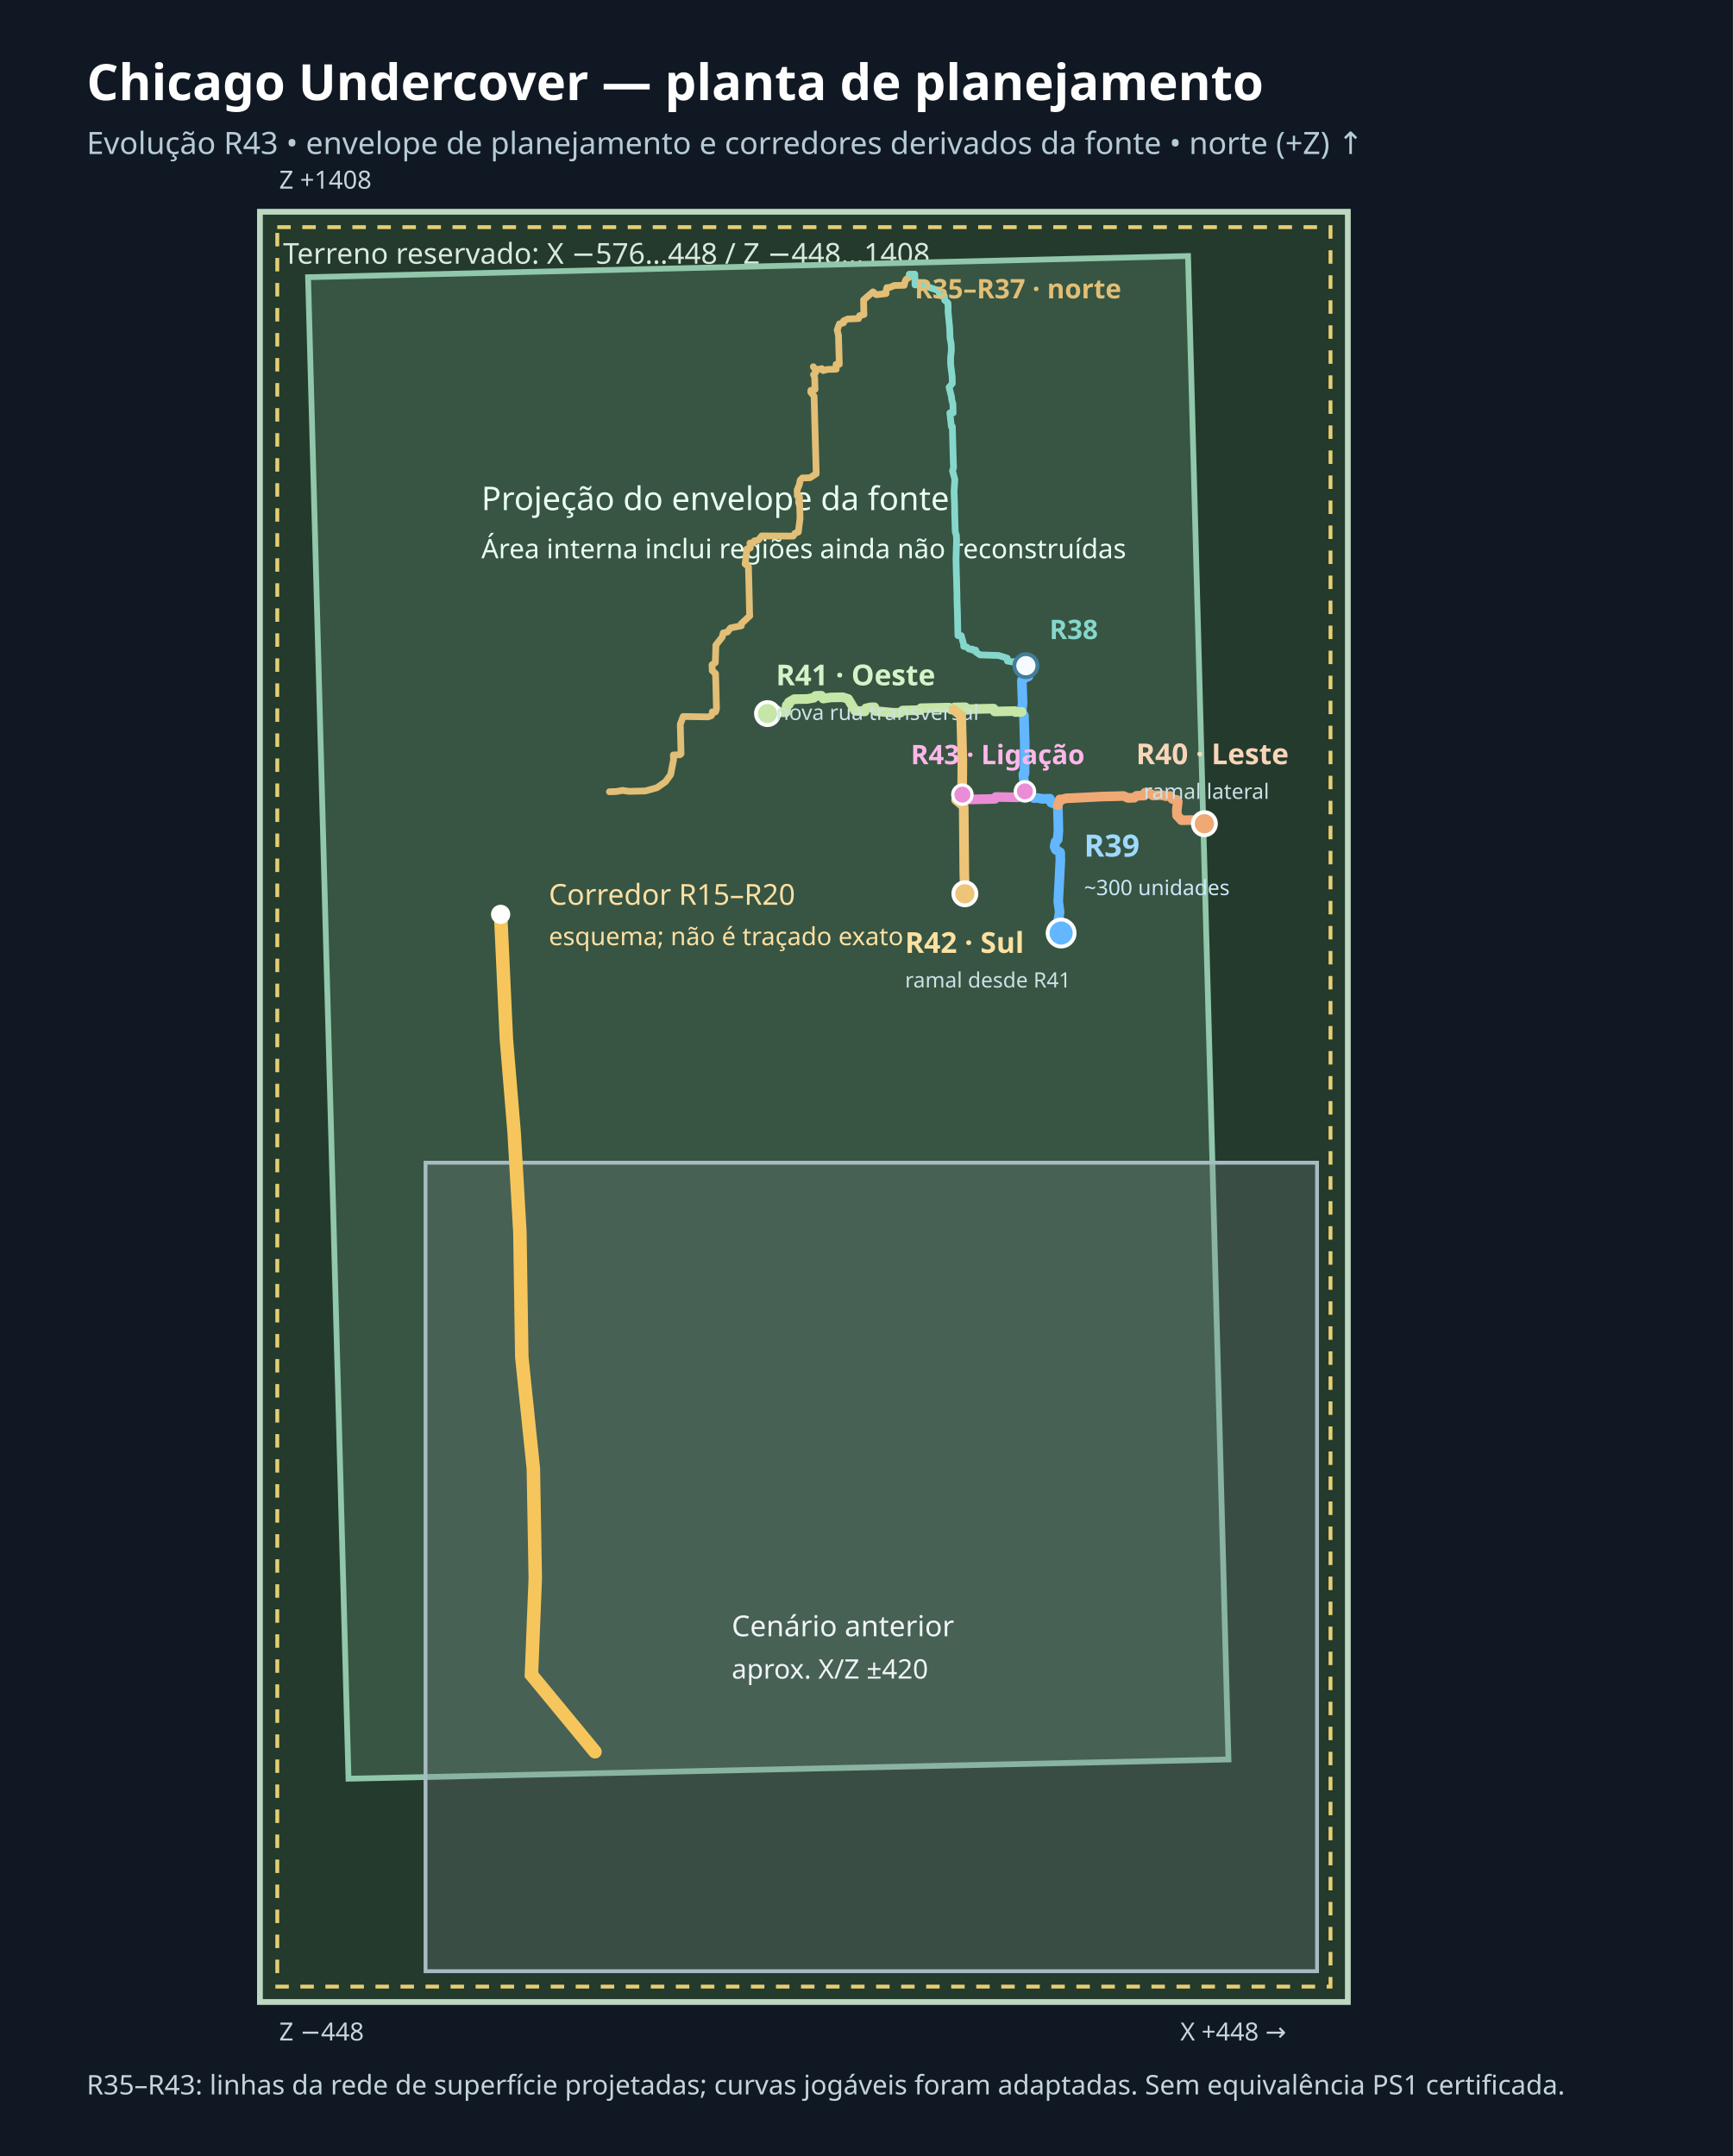
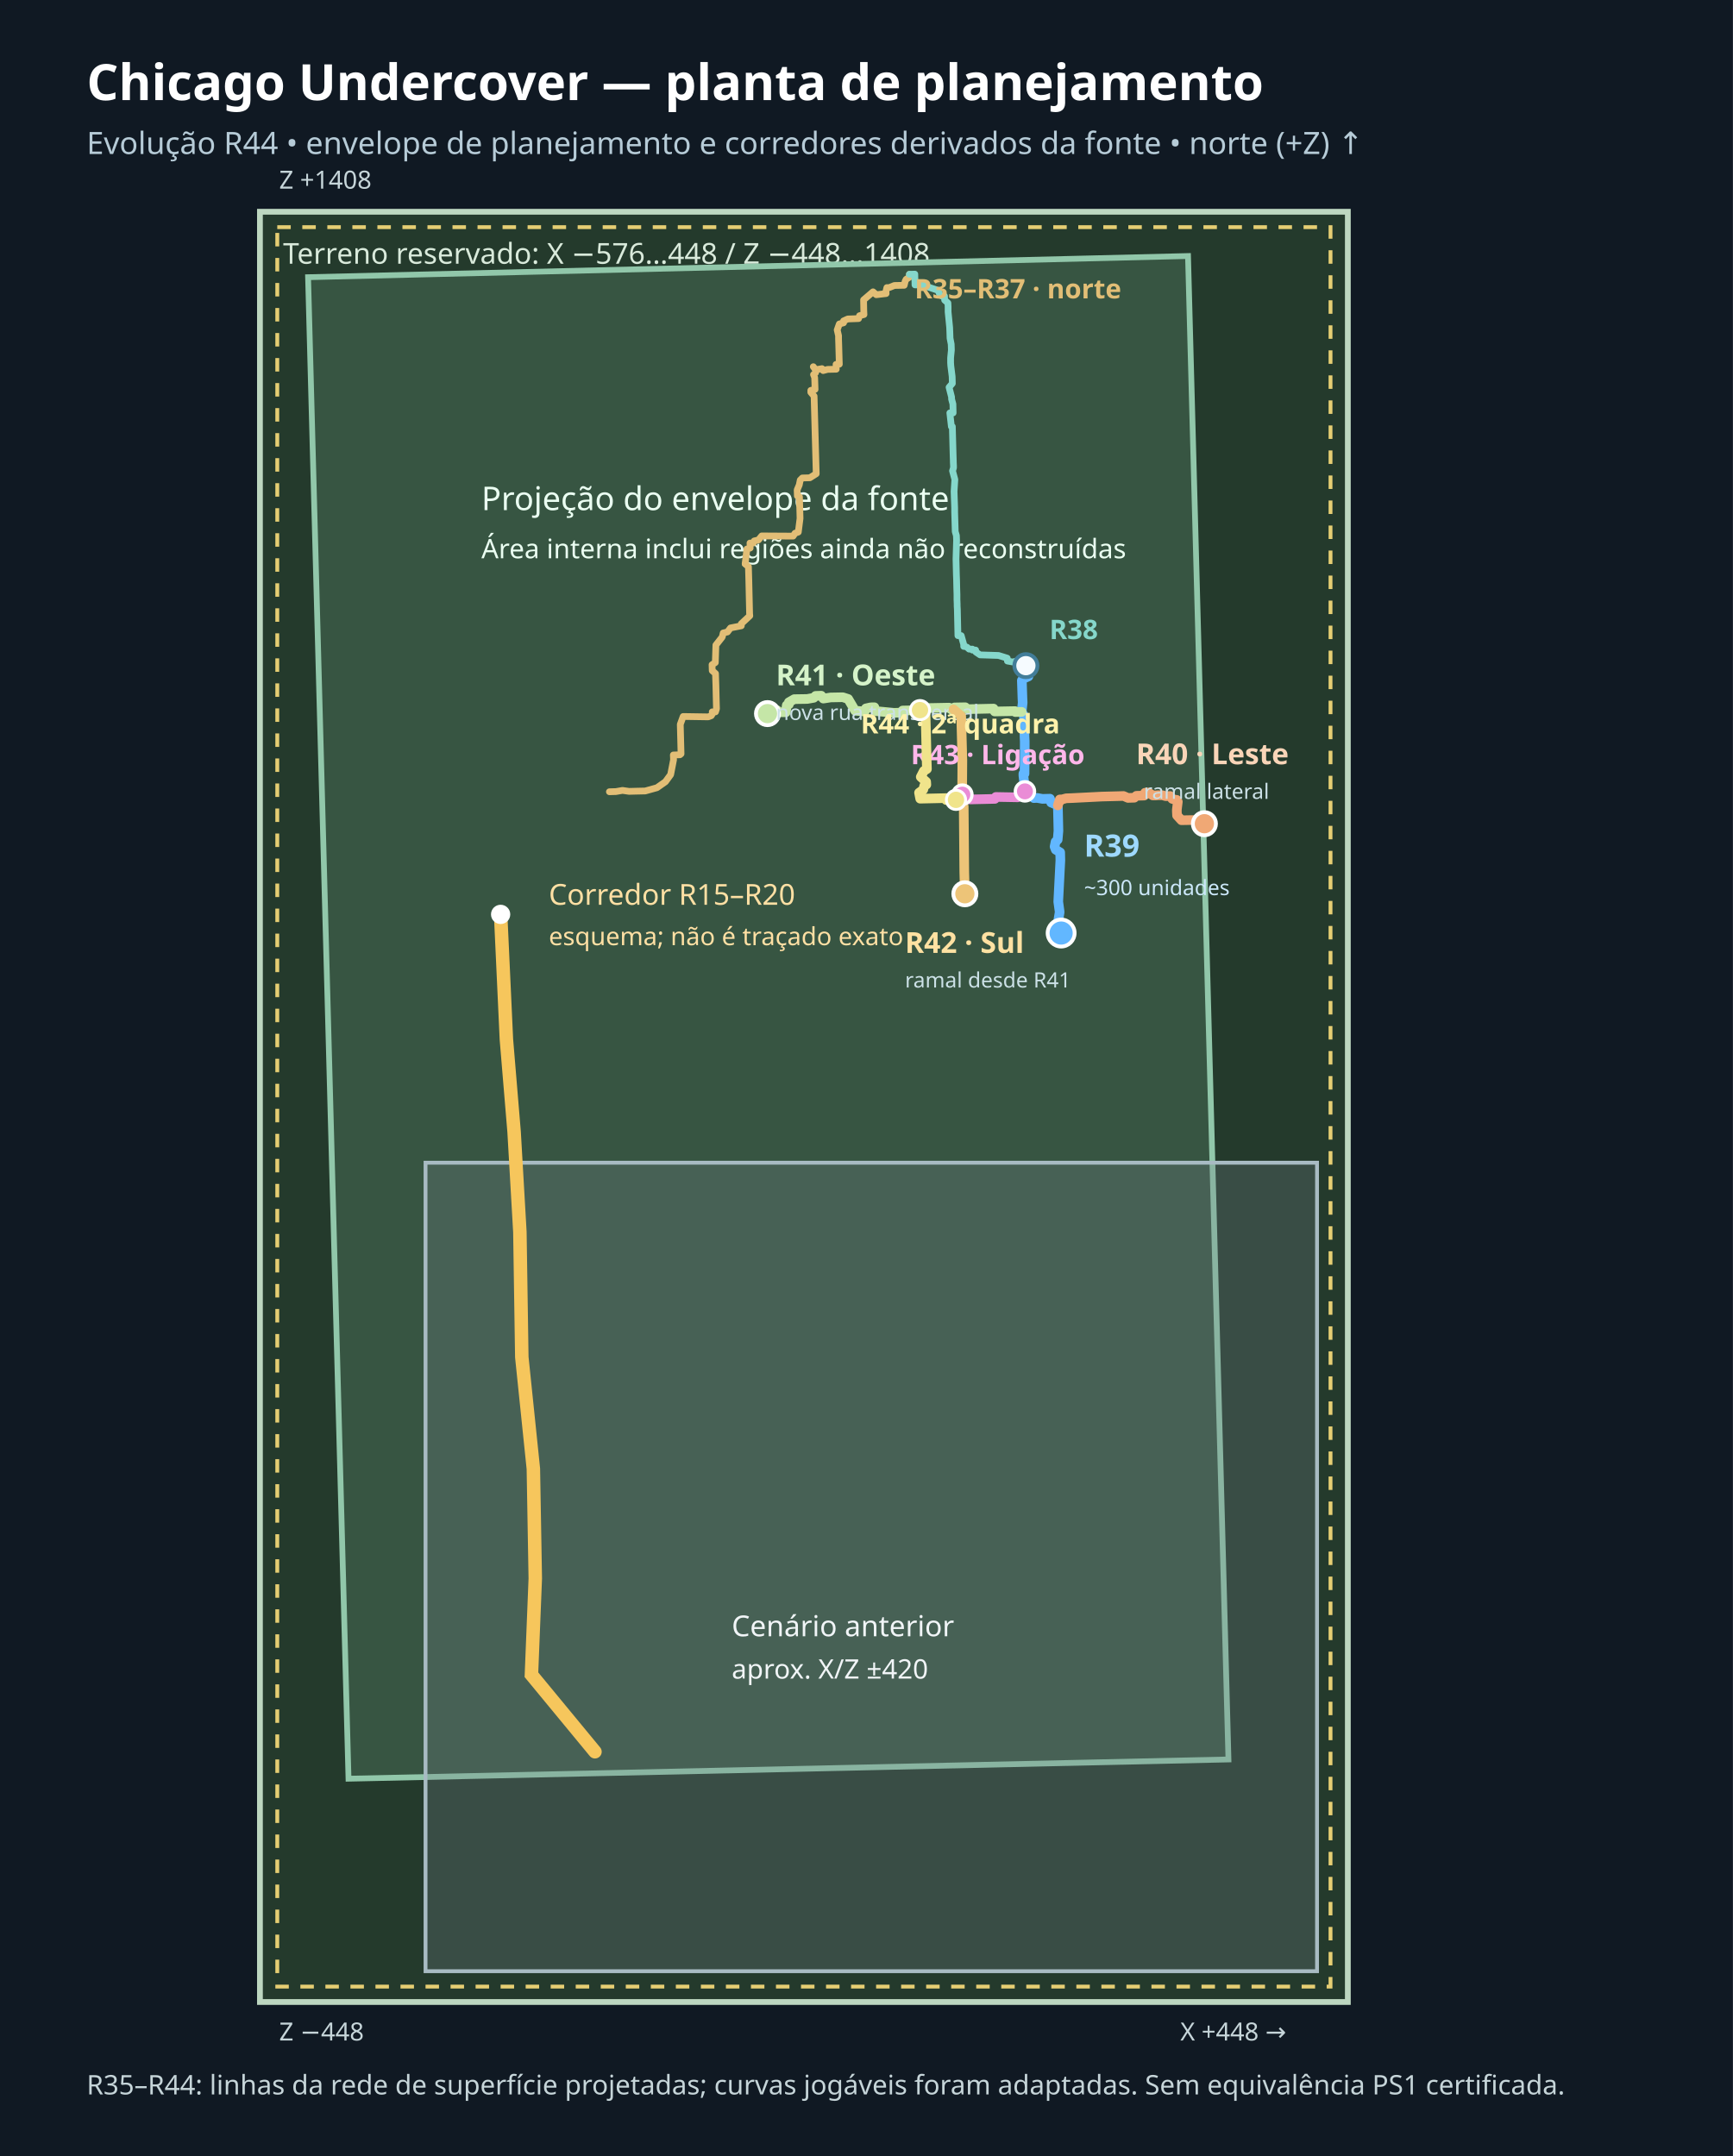
<svg xmlns="http://www.w3.org/2000/svg" width="900" height="1120" viewBox="0 0 900 1120">
  <rect width="900" height="1120" fill="#101923" />
  <text x="45" y="52" fill="#fff" font-family="sans-serif" font-size="26" font-weight="bold">Chicago Undercover — planta de planejamento</text>
-   <text x="45" y="80" fill="#b6cbd7" font-family="sans-serif" font-size="16">Evolução R43 • envelope de planejamento e corredores derivados da fonte • norte (+Z) ↑</text>
+   <text x="45" y="80" fill="#b6cbd7" font-family="sans-serif" font-size="16">Evolução R44 • envelope de planejamento e corredores derivados da fonte • norte (+Z) ↑</text>
  <g transform="translate(135 110)">
    <rect x="0" y="0" width="565" height="930" fill="#243a2c" stroke="#bdd7c0" stroke-width="3" />
    <text x="12" y="27" fill="#d9eadb" font-family="sans-serif" font-size="15">Terreno reservado: X −576…448 / Z −448…1408</text>
    <rect x="9" y="8" width="547" height="914" fill="none" stroke="#e6ce73" stroke-width="2" stroke-dasharray="7 6" />
    <polygon points="25,34 482,23 503,804 46,814" fill="#527a61" fill-opacity=".42" stroke="#91c7aa" stroke-width="3" />
    <text x="115" y="155" fill="#ebfff2" font-family="sans-serif" font-size="17">Projeção do envelope da fonte</text>
    <text x="115" y="180" fill="#ebfff2" font-family="sans-serif" font-size="14">Área interna inclui regiões ainda não reconstruídas</text>
    <rect x="86" y="494" width="463" height="420" fill="#75838b" fill-opacity=".27" stroke="#a8bbc3" stroke-width="2" />
    <text x="245" y="740" fill="#f1f5f7" font-family="sans-serif" font-size="15">Cenário anterior</text>
    <text x="245" y="762" fill="#f1f5f7" font-family="sans-serif" font-size="14">aprox. X/Z ±420</text>
    <path d="M174 800 L141 760 L143 710 L142 653 L136 595 L135 530 L132 478 L128 430 L125 365" fill="none" stroke="#f6c65c" stroke-width="7" stroke-linecap="round" />
    <circle cx="125" cy="365" r="5" fill="#fff" />
    <text x="150" y="360" fill="#ffe0a4" font-family="sans-serif" font-size="15">Corredor R15–R20</text>
    <text x="150" y="381" fill="#ffe0a4" font-family="sans-serif" font-size="13">esquema; não é traçado exato</text>
    <g id="chicago-northern-corridors" aria-label="Corredores R35 a R39 projetados da fonte original">
      <path d="M181.5 301.3 L184.9 301.2 L188.3 300.6 L191.7 301.1 L195.6 301 L200.1 300.9 L206.2 299.2 L210.6 296.1 L213.3 292.4 L214.8 284.7 L214.7 282.2 L218.1 282.1 L218.7 281.6 L218.3 266.3 L219.8 262.2 L232.8 262.4 L234.4 261.8 L235 260.8 L234.9 259.8 L236.1 259.8 L236.6 259.8 L237.1 258.2 L237 254.6 L236.8 246 L236.6 239.9 L234.9 238.4 L234.8 235.3 L236.5 234.2 L236.8 225.1 L240.1 220.9 L240.6 218.8 L242.8 218.3 L244.4 216.2 L250 215.1 L250 214 L254.4 209.9 L254.3 208.8 L253.9 191.5 L253.7 184.4 L252 182.9" stroke="#e2be76" stroke-width="3.5" stroke-linejoin="round" stroke-linecap="round" fill="none" />
      <path d="M252 182.9 L252.9 175.2 L254.6 174.7 L254.5 172.1 L256.2 172.1 L256.7 171 L258.9 170.5 L260.6 168.4 L276.9 168.5 L277.9 167 L279.6 166.4 L280.5 159.3 L280.2 148.1 L279.1 147.6 L279 144.5 L280.1 141.9 L280.6 139.4 L281.7 138.3 L285.6 138.2 L288.9 136.1 L287.8 95.8 L286.1 93.8 L286.1 92.8 L288.3 92.3 L288.1 86.1 L287.5 84.6 L288.6 83.6 L288.6 82.1 L287.4 80.5" stroke="#e2be76" stroke-width="3.5" stroke-linejoin="round" stroke-linecap="round" fill="none" />
      <path d="M288.6 82.1 L291.9 81.5 L292.5 82.5 L294.8 81.9 L299.3 81.8 L299.2 79.3 L300.9 79.2 L300.8 76.2 L300.6 69 L300.5 66 L300.5 64.4 L299.8 61.4 L300.9 58.3 L303.1 57.7 L303.1 56.7 L305.3 55.7 L310.9 55.5 L311.4 54 L313.7 53.4 L313.6 51.4 L313.5 45.8 L318.4 41.6 L320.1 43.1 L325.2 42.5 L325.1 41.4 L325.6 39.4 L326.8 39.4 L329.5 38.3 L334.6 38.2 L335.1 36.1 L335.6 35.1 L337.3 34 L337.3 32.5" stroke="#e2be76" stroke-width="3.5" stroke-linejoin="round" stroke-linecap="round" fill="none" />
      <path d="M337.3 32.5 L340.1 32.4 L340.2 38 L344.1 38 L346.4 38.9 L352.1 40.8 L353.3 43.4 L354.4 43.9 L355.5 43.8 L355.6 45.9 L357.3 47.4 L357.4 49.4 L357.4 52 L358.2 60.1 L358.3 62.6 L358.4 65.7 L359 68.8 L359.1 71.8 L358.7 75.9 L358.7 78.5 L358.8 80 L359.5 85.6 L359.6 89.2 L357.9 91.2 L359.2 96.3 L359.2 97.3 L359.9 99.9 L360 104.5 L358.3 104.5 L359.1 111.6 L359.6 111.6 L359.9 122.8 L360 126.4 L360.1 129.5 L360.1 130 L360.2 132 L360.2 133 L359.7 134.6 L360.9 139.1 L360.5 145.3 L360.6 148.3 L360.8 153.9 L360.8 156 L361.1 166.2 L361.7 168.2 L361.8 170.7 L361.5 180.4 L361.7 188.6 L361.8 191.2 L361.9 195.7 L362 198.8 L362 201.4 L362.1 203.9 L362.1 204.9 L362.2 206.5 L362.5 220.2 L364.2 220.2 L365.5 224.8 L365.5 225.8 L366.1 225.8 L367.2 226.2 L368.3 227.2 L369.5 227.2 L370 227.2 L370 227.7 L371.7 227.7 L371.8 228.7 L374 230.2 L383.6 230.5 L388.1 231.9 L388.2 233.4 L391 233.9 L393.2 233.3 L394.4 233.3 L397.7 233.2 L397.8 235.8" stroke="#85d7cb" stroke-width="3.5" stroke-linejoin="round" stroke-linecap="round" fill="none" />
      <path d="M397.8 235.8 L398.9 236.3 L399.1 241.4 L398 241.9 L396.8 242.4 L395.7 243.5 L396 252.6 L396.1 254.7 L396.1 255.2 L395.6 259.8 L396.8 261.8 L397.1 273 L397.2 275.1 L397.2 277.1 L397.1 291.9 L396.5 291.9 L396.5 292.9 L397.3 299.6 L397.3 300.6 L397.3 301.1 L400.1 302.6 L401.9 304.6 L403.6 304.5 L406.4 305 L410.3 304.9 L410.9 306.9 L414.4 308.4 L414.7 321.6 L414.3 326.2 L413.2 327.3 L412.7 329.8 L413.3 331.4 L415.6 332.8 L415.7 336.9 L414.6 358.4 L415.3 363.5 L415.3 364 L414.3 370.1 L413.2 370.1 L413.2 371.2 L416.1 374.7" stroke="#62b7ff" stroke-width="5" stroke-linejoin="round" stroke-linecap="round" fill="none" />
      <circle cx="397.8" cy="235.8" r="6" fill="#f6fbff" stroke="#427d99" stroke-width="2" />
      <circle cx="416.1" cy="374.7" r="7" fill="#62b7ff" stroke="#ffffff" stroke-width="2" />
      <text x="340" y="45" fill="#e2be76" font-family="sans-serif" font-size="14" font-weight="bold">R35–R37 · norte</text>
      <text x="410" y="222" fill="#85d7cb" font-family="sans-serif" font-size="14" font-weight="bold">R38</text>
      <text x="428" y="335" fill="#9ed9ff" font-family="sans-serif" font-size="16" font-weight="bold">R39</text>
      <text x="428" y="355" fill="#cce8fa" font-family="sans-serif" font-size="11">~300 unidades</text>
      <path id="r40-east-lateral" d="M414.4 308.4 L414.9 306.8 L415.4 306.3 L415.4 305.3 L416.5 305.3 L418.7 304.7 L421.6 304.6 L437.3 303.8 L445.1 303.6 L448.5 303.5 L450.8 304.5 L454.1 304.4 L455.2 303.4 L459.2 303.3 L459.7 302.8 L459.7 301.8 L460.8 301.7 L461.4 301.7 L463.7 303.2 L464.8 303.2 L465.3 303.2 L466.5 303.1 L467.6 303.1 L468.7 303.1 L470.4 303.6 L472.7 303.5 L473.8 305 L475.5 305.5 L476.1 305.5 L476.7 306.5 L476.2 310.6 L476.2 311.6 L476.3 313.6 L478.6 316.1 L483.7 316 L485.4 316 L488.7 315.9 L488.7 316.9 L490.5 317.9" fill="none" stroke="#f0a875" stroke-width="5" stroke-linecap="round" stroke-linejoin="round" />
      <circle cx="490.5" cy="317.9" r="6" fill="#f0a875" stroke="#ffffff" stroke-width="2" />
      <text x="455" y="287" fill="#f9d5b8" font-family="sans-serif" font-size="15" font-weight="bold">R40 · Leste</text>
      <text x="459" y="305" fill="#cce1e7" font-family="sans-serif" font-size="11">ramal lateral</text>
      <path id="r41-west-lateral" d="M395.6 259.8 L392.3 259.9 L392.2 259.4 L381.6 259.6 L381 258.1 L367.5 258.4 L366.3 257.4 L360.7 257.5 L360.2 258.5 L359.1 258.6 L357.9 257.6 L347.8 257.8 L343.3 257.9 L342.8 258.9 L333.8 259.1 L332.7 260.2 L329.3 260.3 L319.8 259.4 L319.2 258.4 L319.1 257.4 L318 257.4 L316.9 257.5 L314.7 258 L314.1 259.6 L309.1 259.2 L305.5 253.1 L302.7 252.2 L297.1 252.3 L296.5 252.3 L292.6 252.9 L291.5 251.4 L288.6 251.5 L287.6 252.5 L284.2 253.1 L277.5 253.2 L274.7 254.8 L274.7 255.9 L273.6 256.4 L273.1 260 L269.8 260 L268.6 259 L264.7 259.1 L263.6 260.7" fill="none" stroke="#c5e6a7" stroke-width="5" stroke-linecap="round" stroke-linejoin="round" />
      <circle cx="263.6" cy="260.7" r="6" fill="#c5e6a7" stroke="#ffffff" stroke-width="2" />
      <text x="268" y="246" fill="#d5f3c9" font-family="sans-serif" font-size="15" font-weight="bold">R41 · Oeste</text>
      <text x="268" y="264" fill="#cce1e7" font-family="sans-serif" font-size="11">nova rua transversal</text>
      <path id="r42-south-stem" d="M360.2 258.5 L364.2 262 L364.8 285 L364.7 299.8 L364.8 302.8 L361.5 305.5 L365.5 308.9 L365.8 343.1 L366.1 354.3" fill="none" stroke="#edc478" stroke-width="5" stroke-linecap="round" stroke-linejoin="round" />
      <circle cx="366.1" cy="354.3" r="6" fill="#edc478" stroke="#ffffff" stroke-width="2" />
      <text x="335" y="385" fill="#ffe1a2" font-family="sans-serif" font-size="15" font-weight="bold">R42 · Sul</text>
      <text x="335" y="403" fill="#cce1e7" font-family="sans-serif" font-size="11">ramal desde R41</text>
      <path id="r43-cross-link" d="M364.8 302.8 L368.1 303.3 L368.8 305.3 L381.7 305 L382.2 304 L393.5 304.2 L396.8 301.6 L397.3 301.6 L397.3 301.1" fill="none" stroke="#ea8cd6" stroke-width="5" stroke-linecap="round" stroke-linejoin="round" />
      <circle cx="364.8" cy="302.8" r="5" fill="#ea8cd6" stroke="#ffffff" stroke-width="1.7" />
      <circle cx="397.3" cy="301.1" r="5" fill="#ea8cd6" stroke="#ffffff" stroke-width="1.7" />
      <text x="338" y="287" fill="#ffb7ea" font-family="sans-serif" font-size="14" font-weight="bold">R43 · Ligação</text>
+       <path id="r44-parallel-west" d="M342.8 258.9 L345.7 261.4 L346.2 282.3 L346.3 286.4 L346.4 289.5 L344.8 290.5 L343.2 293.6 L346 296.1 L346.1 297.6 L345 298.2 L344.5 300.2 L342.3 301.8 L342.9 304.9 L356.4 304.6 L356.4 305.6 L361.5 305.5" fill="none" stroke="#f0e48b" stroke-width="5" stroke-linecap="round" stroke-linejoin="round" />
+       <circle cx="342.8" cy="258.9" r="5" fill="#f0e48b" stroke="#ffffff" stroke-width="1.5" />
+       <circle cx="361.5" cy="305.5" r="5" fill="#f0e48b" stroke="#ffffff" stroke-width="1.5" />
+       <text x="312" y="271" fill="#fff2ab" font-family="sans-serif" font-size="14" font-weight="bold">R44 · 2ª quadra</text>
    </g>
    <text x="10" y="950" fill="#c6d5d9" font-family="sans-serif" font-size="13">Z −448</text>
    <text x="478" y="950" fill="#c6d5d9" font-family="sans-serif" font-size="13">X +448 →</text>
    <text x="10" y="-12" fill="#c6d5d9" font-family="sans-serif" font-size="13">Z +1408</text>
  </g>
-   <text x="45" y="1088" fill="#c6d5d9" font-family="sans-serif" font-size="14">R35–R43: linhas da rede de superfície projetadas; curvas jogáveis foram adaptadas. Sem equivalência PS1 certificada.</text>
+   <text x="45" y="1088" fill="#c6d5d9" font-family="sans-serif" font-size="14">R35–R44: linhas da rede de superfície projetadas; curvas jogáveis foram adaptadas. Sem equivalência PS1 certificada.</text>
</svg>
